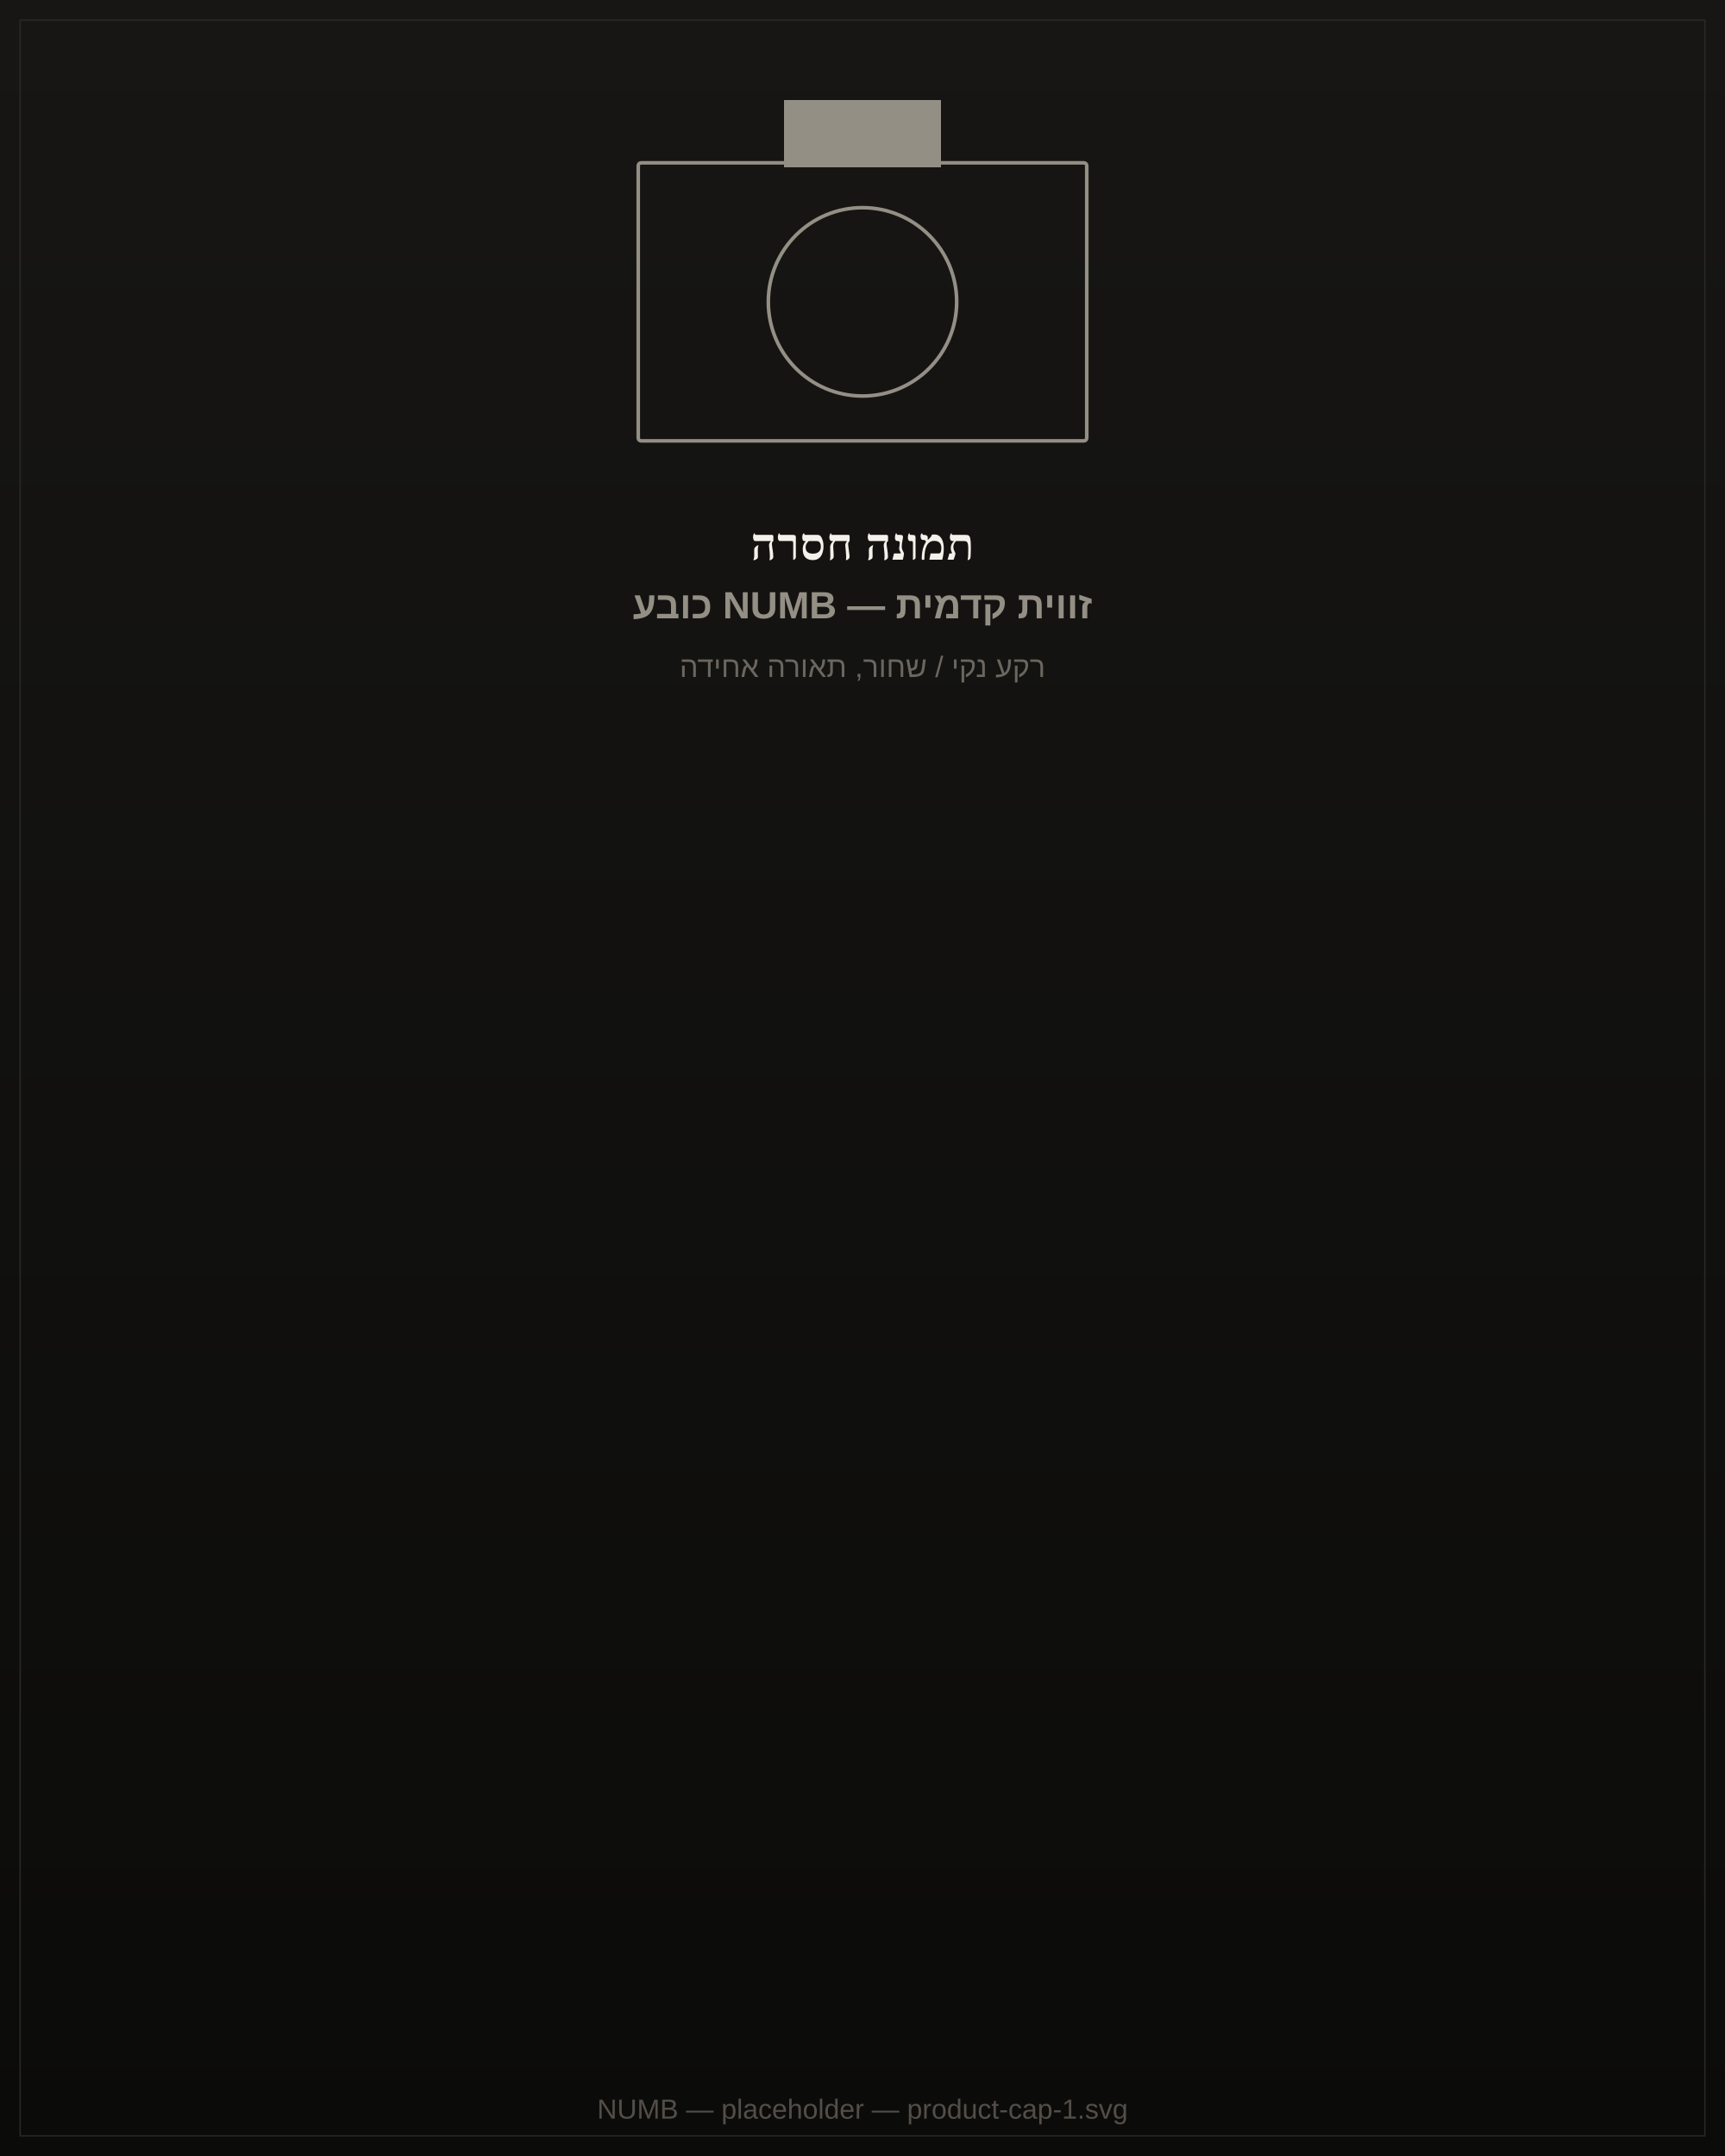
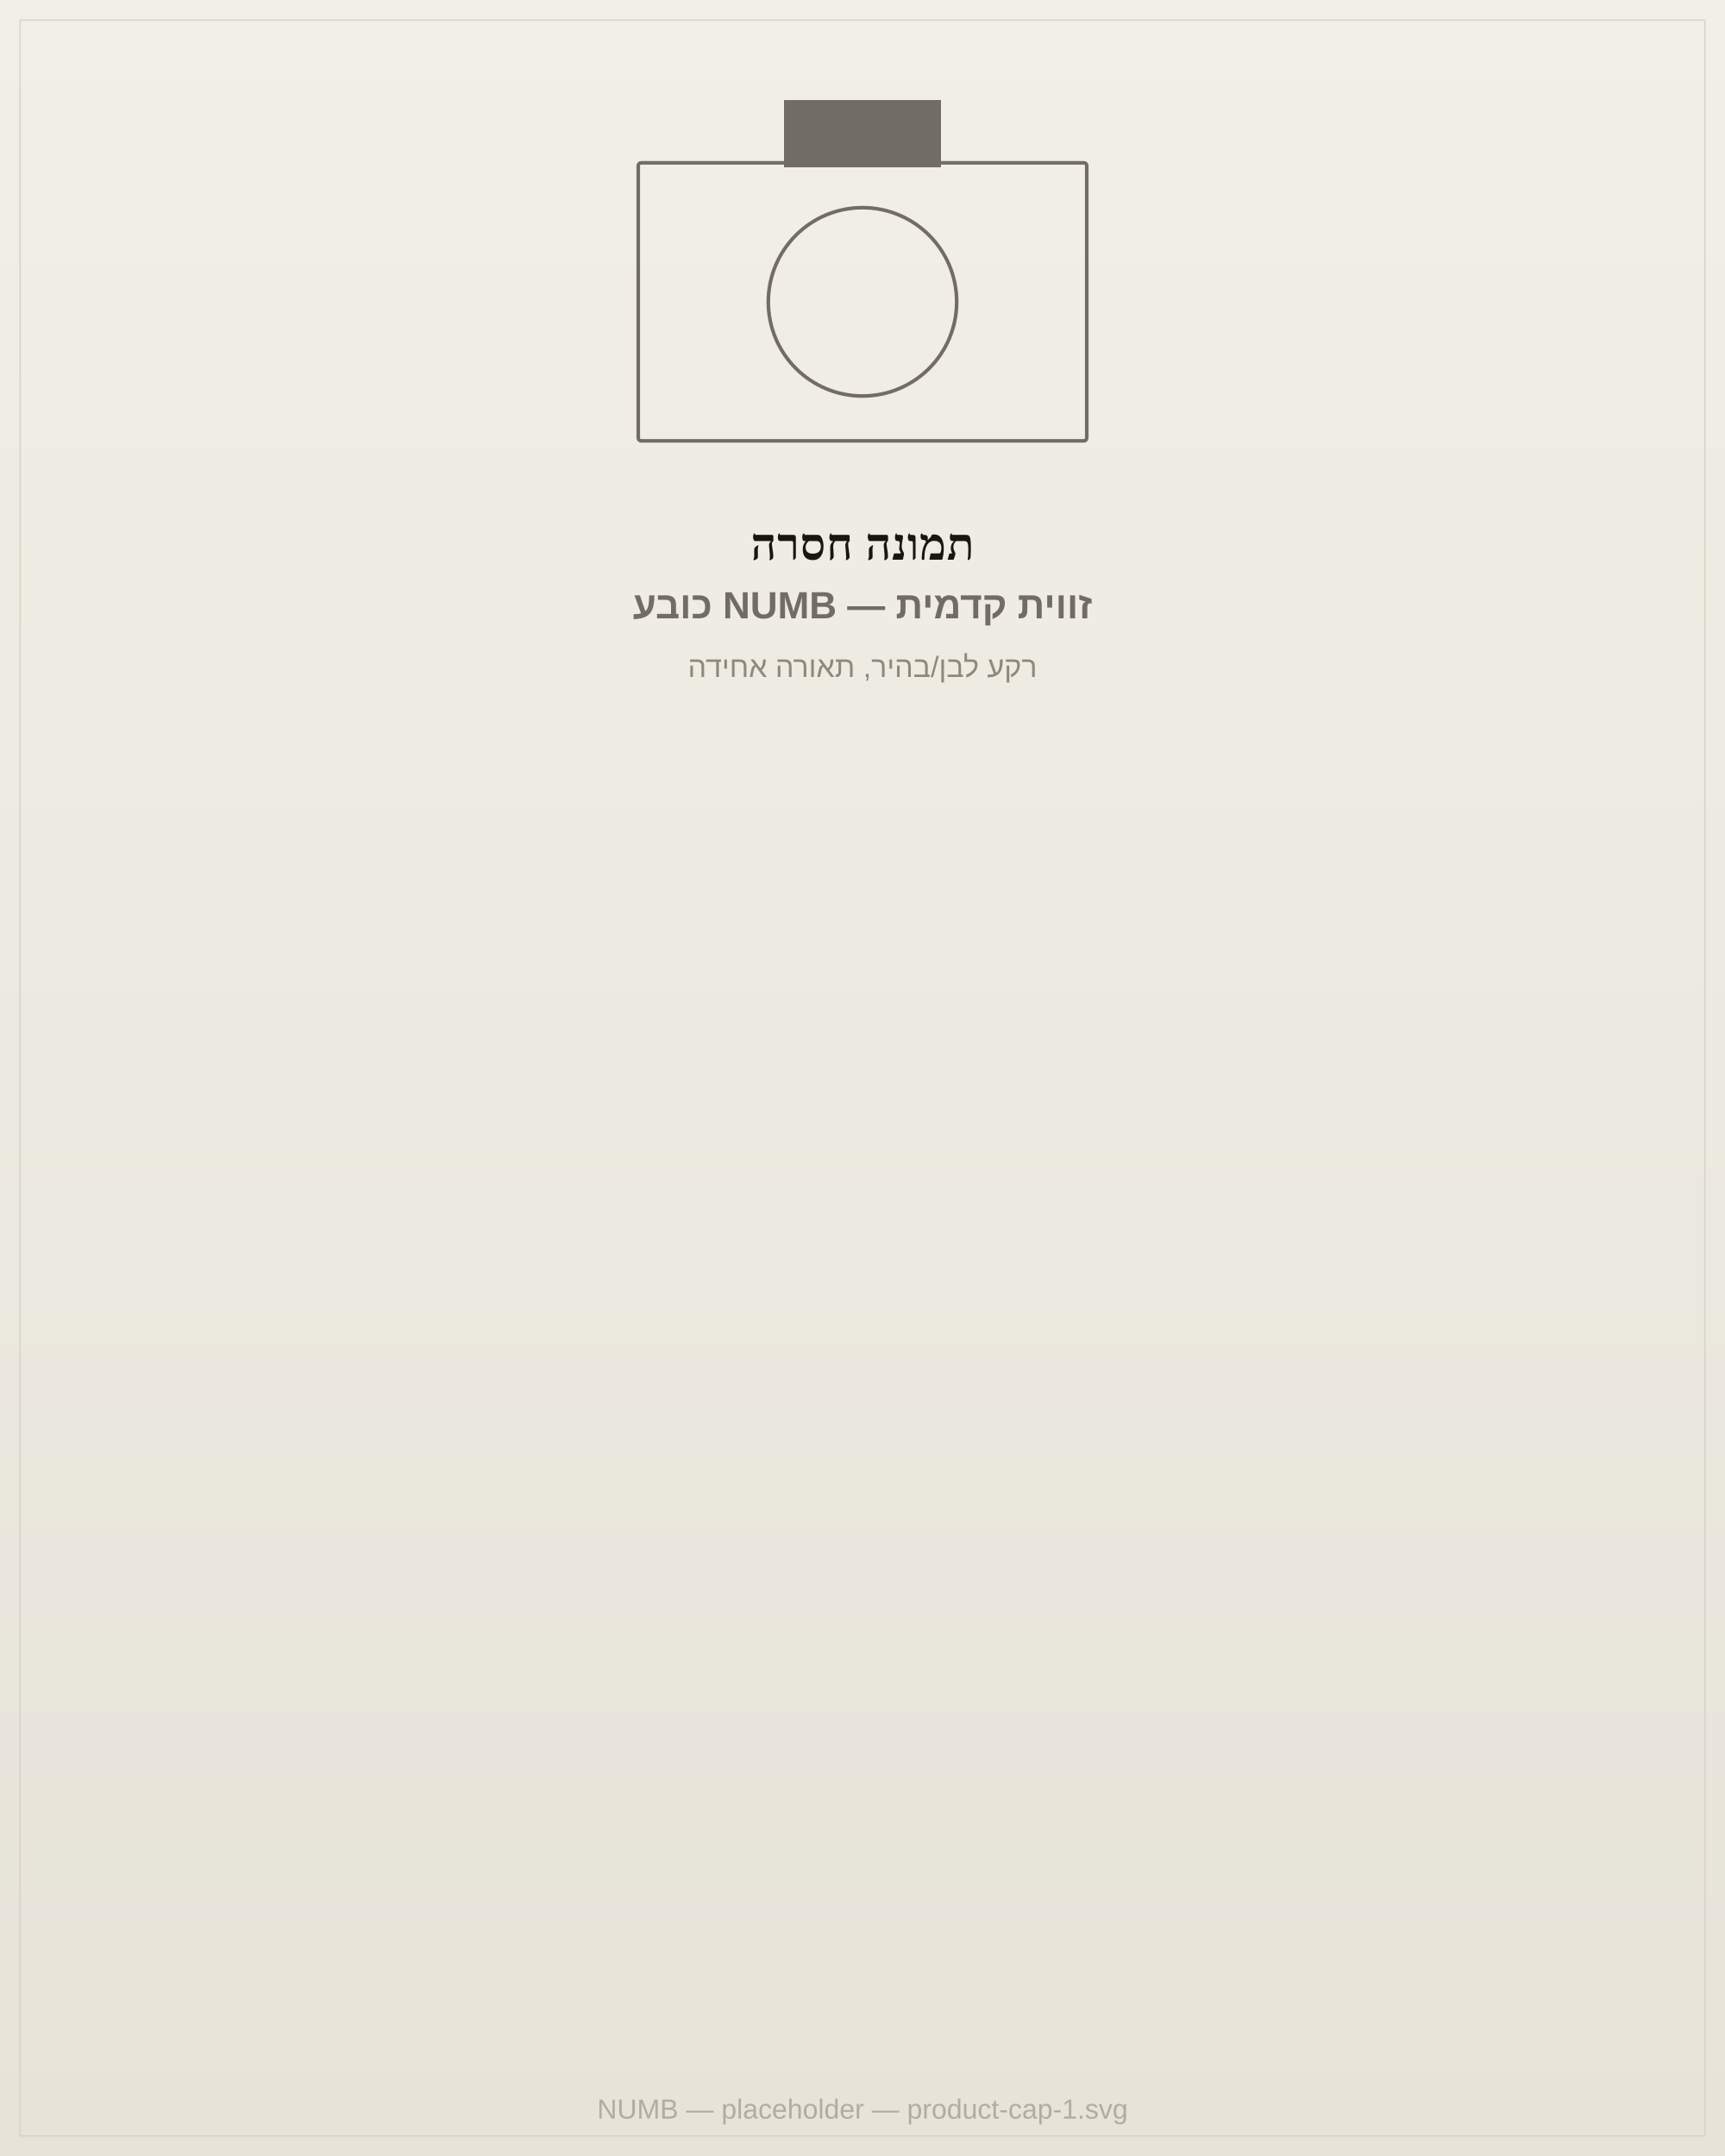
<svg xmlns="http://www.w3.org/2000/svg" viewBox="0 0 1200 1500" width="1200" height="1500" role="img" aria-label="כובע NUMB — זווית קדמית">
  <defs>
    <linearGradient id="g-product-cap-1.svg" x1="0" y1="0" x2="0" y2="1">
-       <stop offset="0" stop-color="#171614" />
-       <stop offset="1" stop-color="#0B0B0A" />
+       <stop offset="0" stop-color="#F1EFE7" />
+       <stop offset="1" stop-color="#E7E3D9" />
    </linearGradient>
  </defs>
  <rect width="1200" height="1500" fill="url(#g-product-cap-1.svg)" />
-   <rect x="14" y="14" width="1172" height="1472" fill="none" stroke="#2a2825" stroke-width="1" />
+   <rect x="14" y="14" width="1172" height="1472" fill="none" stroke="#d8d3c8" stroke-width="1" />
  <g transform="translate(600.0,210)">
-     <rect x="-156.0" y="-96.72" width="312.0" height="193.44" rx="2" fill="none" stroke="#948F85" stroke-width="2.5" />
-     <circle cx="0" cy="0" r="65.52" fill="none" stroke="#948F85" stroke-width="2.5" />
-     <rect x="-54.6" y="-140.4" width="109.2" height="46.8" fill="#948F85" />
+     <rect x="-156.0" y="-96.72" width="312.0" height="193.44" rx="2" fill="none" stroke="#726d64" stroke-width="2.5" />
+     <circle cx="0" cy="0" r="65.52" fill="none" stroke="#726d64" stroke-width="2.5" />
+     <rect x="-54.6" y="-140.4" width="109.2" height="46.8" fill="#726d64" />
  </g>
-   <text x="600.0" y="389.4" text-anchor="middle" font-family="Georgia, 'Times New Roman', serif" font-size="31.2" font-weight="600" fill="#F4F1EA" style="letter-spacing:0.5px">תמונה חסרה</text>
-   <text x="600.0" y="430.2" text-anchor="middle" font-family="Arial, sans-serif" font-size="26.4" fill="#948F85" font-weight="600">כובע NUMB — זווית קדמית</text>
-   <text x="600.0" y="471.0" text-anchor="middle" font-family="Arial, sans-serif" font-size="20.4" fill="#6b665e">רקע נקי / שחור, תאורה אחידה</text>
-   <text x="600.0" y="1474" text-anchor="middle" font-family="Arial, sans-serif" font-size="19.2" fill="#524e47">NUMB — placeholder — product-cap-1.svg</text>
+   <text x="600.0" y="389.4" text-anchor="middle" font-family="Georgia, 'Times New Roman', serif" font-size="31.2" font-weight="600" fill="#18160F" style="letter-spacing:0.5px">תמונה חסרה</text>
+   <text x="600.0" y="430.2" text-anchor="middle" font-family="Arial, sans-serif" font-size="26.4" fill="#726d64" font-weight="600">כובע NUMB — זווית קדמית</text>
+   <text x="600.0" y="471.0" text-anchor="middle" font-family="Arial, sans-serif" font-size="20.4" fill="#8f887b">רקע לבן/בהיר, תאורה אחידה</text>
+   <text x="600.0" y="1474" text-anchor="middle" font-family="Arial, sans-serif" font-size="19.2" fill="#b3ac9e">NUMB — placeholder — product-cap-1.svg</text>
</svg>
